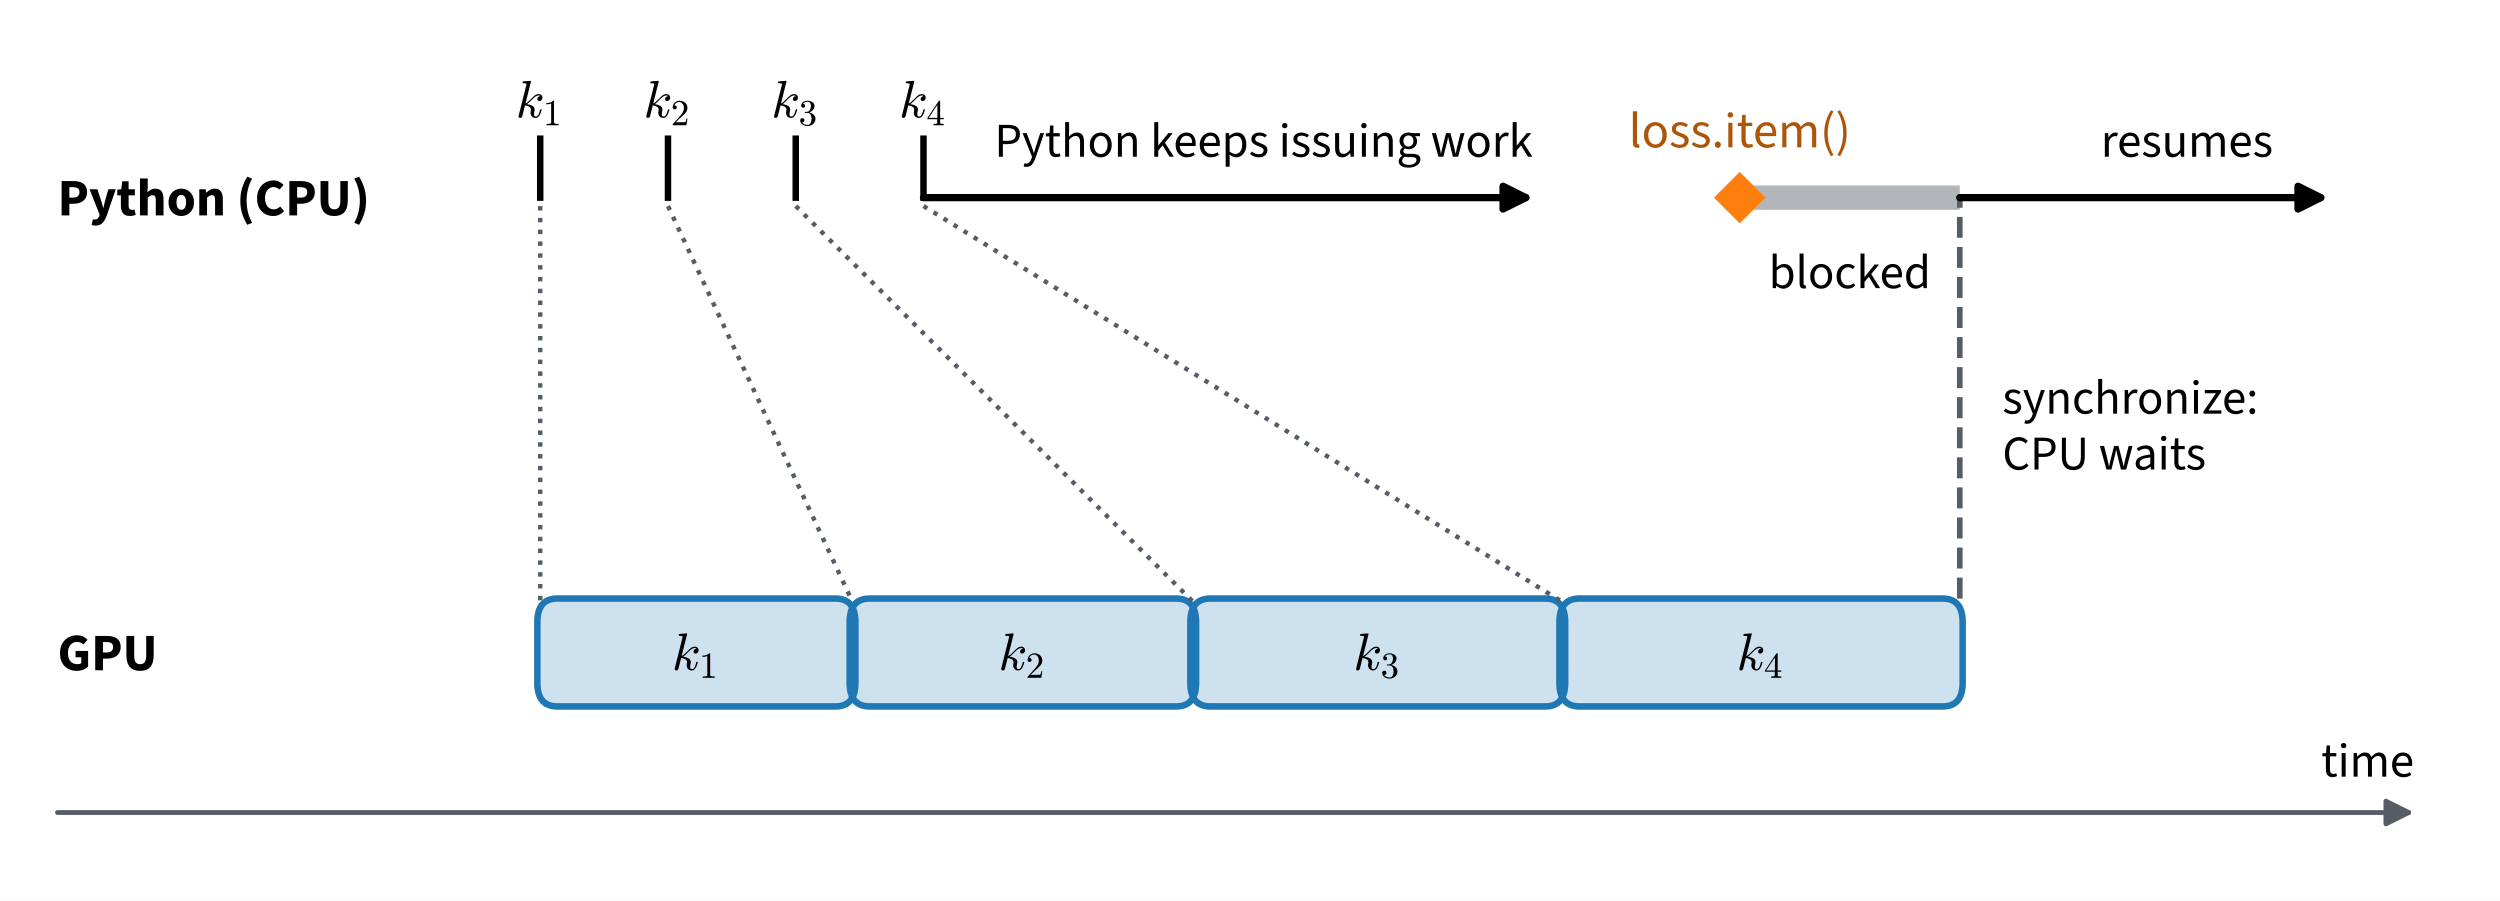
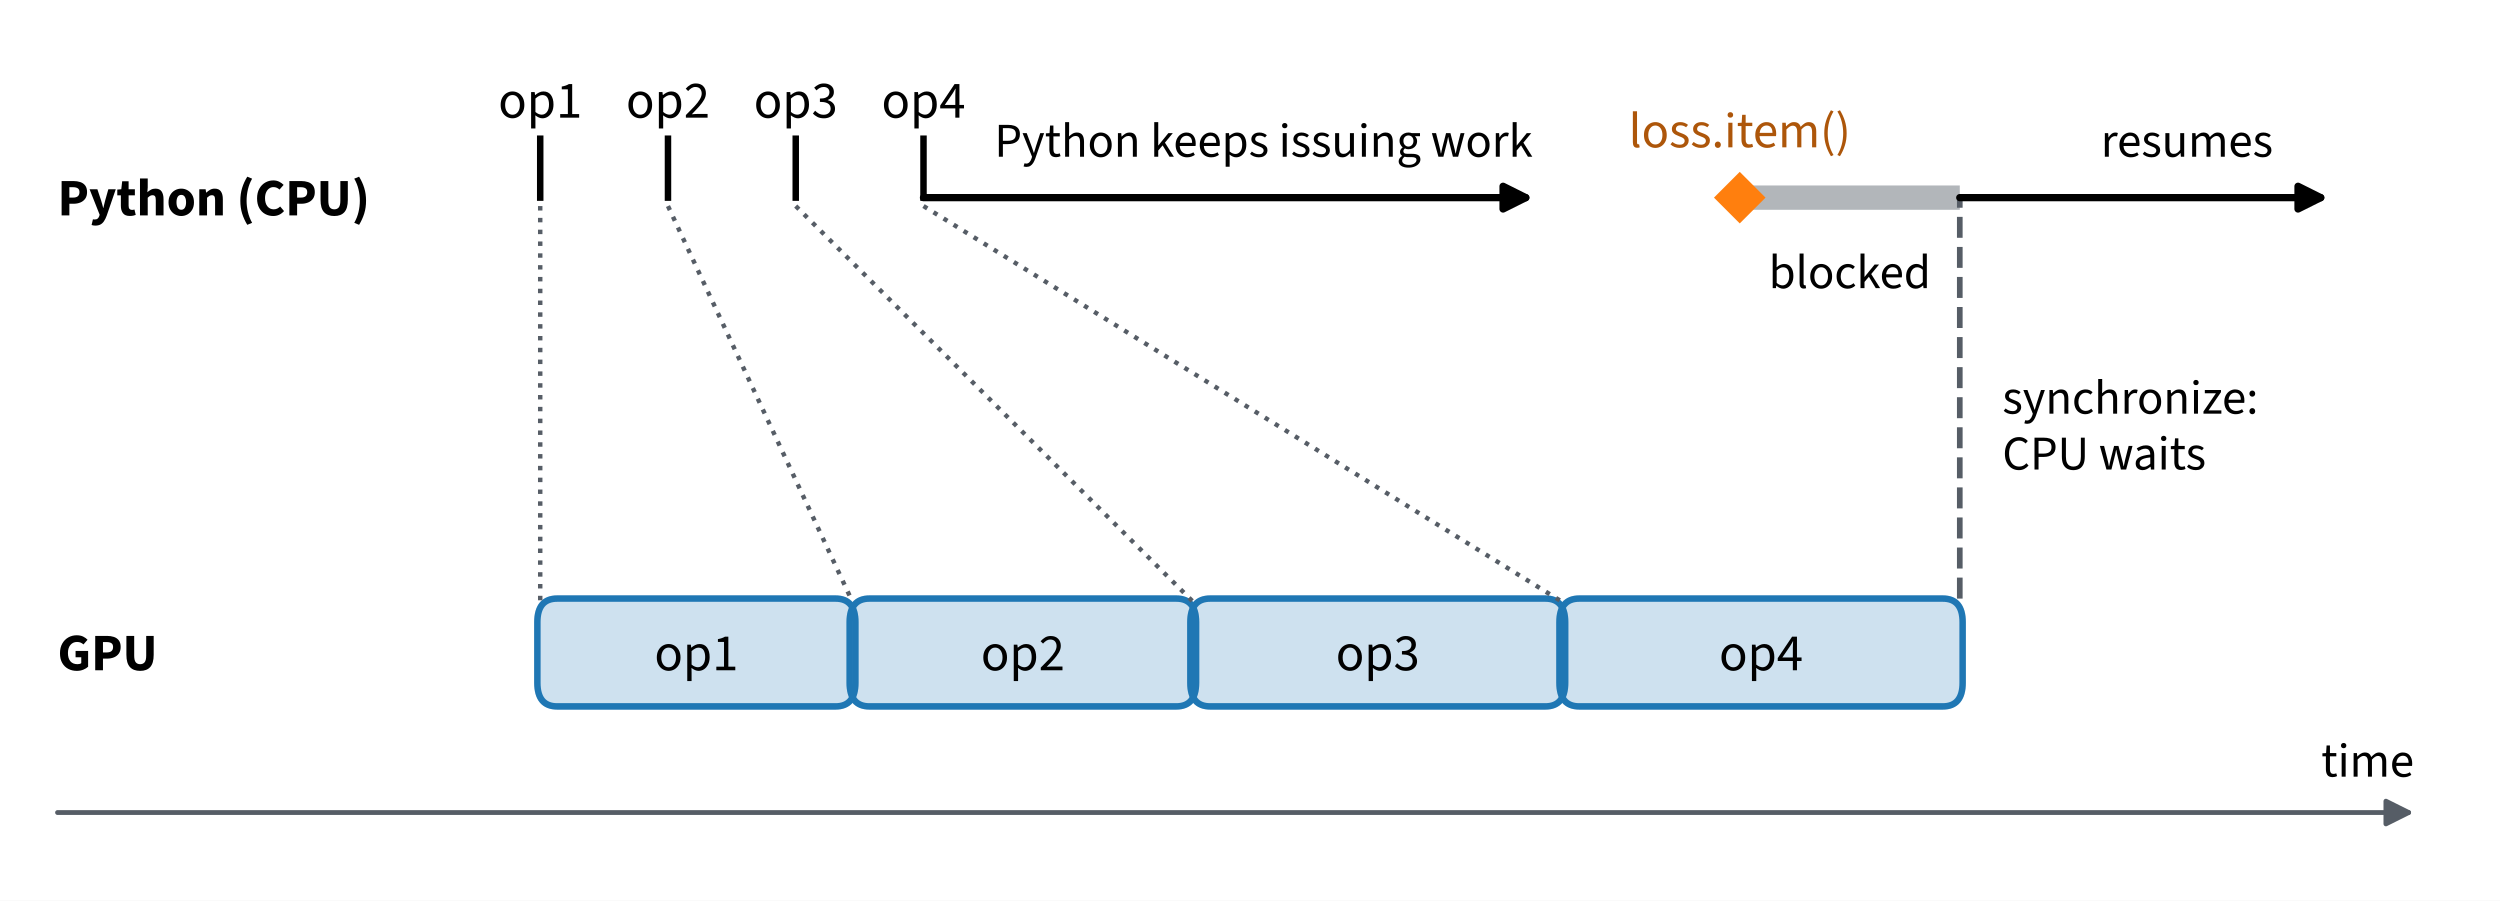
<svg xmlns="http://www.w3.org/2000/svg" xmlns:xlink="http://www.w3.org/1999/xlink" width="617.04pt" height="222.3pt" viewBox="0 0 617.04 222.3" version="1.1">
  <defs>
    <style type="text/css">*{stroke-linejoin: round; stroke-linecap: butt}</style>
  </defs>
  <g id="figure_1">
    <g id="patch_1">
      <path d="M 0 222.3  L 617.04 222.3  L 617.04 0  L 0 0  z " style="fill: #ffffff" />
    </g>
    <g id="axes_1">
      <g id="patch_2">
        <path d="M 137.538 174.352  L 206.211 174.352  Q 211.117 174.352 211.117 168.53  L 211.117 153.562  Q 211.117 147.74 206.211 147.74  L 137.538 147.74  Q 132.633 147.74 132.633 153.562  L 132.633 168.53  Q 132.633 174.352 137.538 174.352  z " clip-path="url(#p0730c79feb)" style="fill: #1f77b4; opacity: 0.22; stroke: #1f77b4; stroke-width: 1.6; stroke-linejoin: miter" />
      </g>
      <g id="patch_3">
        <path d="M 137.538 174.352  L 206.211 174.352  Q 211.117 174.352 211.117 168.53  L 211.117 153.562  Q 211.117 147.74 206.211 147.74  L 137.538 147.74  Q 132.633 147.74 132.633 153.562  L 132.633 168.53  Q 132.633 174.352 137.538 174.352  L 137.538 174.352  z " clip-path="url(#p0730c79feb)" style="fill: none; stroke: #1f77b4; stroke-width: 1.6; stroke-linejoin: miter" />
      </g>
      <g id="patch_4">
        <path d="M 214.62 174.352  L 290.301 174.352  Q 295.206 174.352 295.206 168.53  L 295.206 153.562  Q 295.206 147.74 290.301 147.74  L 214.62 147.74  Q 209.715 147.74 209.715 153.562  L 209.715 168.53  Q 209.715 174.352 214.62 174.352  z " clip-path="url(#p0730c79feb)" style="fill: #1f77b4; opacity: 0.22; stroke: #1f77b4; stroke-width: 1.6; stroke-linejoin: miter" />
      </g>
      <g id="patch_5">
        <path d="M 214.62 174.352  L 290.301 174.352  Q 295.206 174.352 295.206 168.53  L 295.206 153.562  Q 295.206 147.74 290.301 147.74  L 214.62 147.74  Q 209.715 147.74 209.715 153.562  L 209.715 168.53  Q 209.715 174.352 214.62 174.352  L 214.62 174.352  z " clip-path="url(#p0730c79feb)" style="fill: none; stroke: #1f77b4; stroke-width: 1.6; stroke-linejoin: miter" />
      </g>
      <g id="patch_6">
        <path d="M 298.71 174.352  L 381.397 174.352  Q 386.303 174.352 386.303 168.53  L 386.303 153.562  Q 386.303 147.74 381.397 147.74  L 298.71 147.74  Q 293.804 147.74 293.804 153.562  L 293.804 168.53  Q 293.804 174.352 298.71 174.352  z " clip-path="url(#p0730c79feb)" style="fill: #1f77b4; opacity: 0.22; stroke: #1f77b4; stroke-width: 1.6; stroke-linejoin: miter" />
      </g>
      <g id="patch_7">
        <path d="M 298.71 174.352  L 381.397 174.352  Q 386.303 174.352 386.303 168.53  L 386.303 153.562  Q 386.303 147.74 381.397 147.74  L 298.71 147.74  Q 293.804 147.74 293.804 153.562  L 293.804 168.53  Q 293.804 174.352 298.71 174.352  L 298.71 174.352  z " clip-path="url(#p0730c79feb)" style="fill: none; stroke: #1f77b4; stroke-width: 1.6; stroke-linejoin: miter" />
      </g>
      <g id="patch_8">
        <path d="M 389.806 174.352  L 479.502 174.352  Q 484.407 174.352 484.407 168.53  L 484.407 153.562  Q 484.407 147.74 479.502 147.74  L 389.806 147.74  Q 384.901 147.74 384.901 153.562  L 384.901 168.53  Q 384.901 174.352 389.806 174.352  z " clip-path="url(#p0730c79feb)" style="fill: #1f77b4; opacity: 0.22; stroke: #1f77b4; stroke-width: 1.6; stroke-linejoin: miter" />
      </g>
      <g id="patch_9">
        <path d="M 389.806 174.352  L 479.502 174.352  Q 484.407 174.352 484.407 168.53  L 484.407 153.562  Q 484.407 147.74 479.502 147.74  L 389.806 147.74  Q 384.901 147.74 384.901 153.562  L 384.901 168.53  Q 384.901 174.352 389.806 174.352  L 389.806 174.352  z " clip-path="url(#p0730c79feb)" style="fill: none; stroke: #1f77b4; stroke-width: 1.6; stroke-linejoin: miter" />
      </g>
      <g id="line2d_1">
        <path d="M 133.334 48.78  L 133.334 34.227  " clip-path="url(#p0730c79feb)" style="fill: none; stroke: #000000; stroke-width: 1.6; stroke-linecap: square" />
      </g>
      <g id="line2d_2">
        <path d="M 133.334 50.859  L 133.334 148.572  " clip-path="url(#p0730c79feb)" style="fill: none; stroke-dasharray: 1.1,1.815; stroke-dashoffset: 0; stroke: #565d66; stroke-width: 1.1" />
      </g>
      <g id="line2d_3">
        <path d="M 164.867 48.78  L 164.867 34.227  " clip-path="url(#p0730c79feb)" style="fill: none; stroke: #000000; stroke-width: 1.6; stroke-linecap: square" />
      </g>
      <g id="line2d_4">
        <path d="M 164.867 50.859  L 210.416 148.572  " clip-path="url(#p0730c79feb)" style="fill: none; stroke-dasharray: 1.1,1.815; stroke-dashoffset: 0; stroke: #565d66; stroke-width: 1.1" />
      </g>
      <g id="line2d_5">
        <path d="M 196.401 48.78  L 196.401 34.227  " clip-path="url(#p0730c79feb)" style="fill: none; stroke: #000000; stroke-width: 1.6; stroke-linecap: square" />
      </g>
      <g id="line2d_6">
        <path d="M 196.401 50.859  L 294.505 148.572  " clip-path="url(#p0730c79feb)" style="fill: none; stroke-dasharray: 1.1,1.815; stroke-dashoffset: 0; stroke: #565d66; stroke-width: 1.1" />
      </g>
      <g id="line2d_7">
        <path d="M 227.934 48.78  L 227.934 34.227  " clip-path="url(#p0730c79feb)" style="fill: none; stroke: #000000; stroke-width: 1.6; stroke-linecap: square" />
      </g>
      <g id="line2d_8">
        <path d="M 227.934 50.859  L 385.602 148.572  " clip-path="url(#p0730c79feb)" style="fill: none; stroke-dasharray: 1.1,1.815; stroke-dashoffset: 0; stroke: #565d66; stroke-width: 1.1" />
      </g>
      <g id="line2d_9">
        <path d="M 429.398 48.78  L 483.706 48.78  " clip-path="url(#p0730c79feb)" style="fill: none; stroke: #565d66; stroke-opacity: 0.45; stroke-width: 6" />
      </g>
      <g id="line2d_10">
        <path d="M 483.706 147.74  L 483.706 48.78  " clip-path="url(#p0730c79feb)" style="fill: none; stroke-dasharray: 5.18,2.24; stroke-dashoffset: 0; stroke: #565d66; stroke-width: 1.4" />
      </g>
      <g id="text_1">
        <g transform="translate(14.20744 53.161) scale(0.13 -0.13)">
          <defs>
            <path id="SourceSans3-Bold-11" d="M 493 0  L 493 4173  L 1926 4173  Q 2387 4173 2761 4048  Q 3136 3923 3360 3628  Q 3584 3334 3584 2829  Q 3584 2342 3360 2028  Q 3136 1715 2765 1564  Q 2394 1414 1952 1414  L 1434 1414  L 1434 0  L 493 0  z M 1434 2163  L 1894 2163  Q 2662 2163 2662 2829  Q 2662 3155 2457 3289  Q 2253 3424 1869 3424  L 1434 3424  L 1434 2163  z " transform="scale(0.015625)" />
            <path id="SourceSans3-Bold-34" d="M 768 -1242  Q 627 -1242 521 -1222  Q 416 -1203 320 -1165  L 486 -474  Q 557 -493 605 -496  Q 653 -499 698 -499  Q 934 -499 1062 -384  Q 1190 -269 1254 -83  L 1299 83  L 77 3174  L 1024 3174  L 1478 1811  Q 1549 1594 1606 1370  Q 1664 1146 1728 909  L 1754 909  Q 1805 1133 1859 1360  Q 1914 1587 1971 1811  L 2355 3174  L 3258 3174  L 2157 -32  Q 2010 -429 1830 -701  Q 1651 -973 1398 -1107  Q 1146 -1242 768 -1242  z " transform="scale(0.015625)" />
            <path id="SourceSans3-Bold-2f" d="M 1638 -70  Q 1050 -70 797 269  Q 544 608 544 1158  L 544 2438  L 109 2438  L 109 3136  L 595 3174  L 704 4147  L 1485 4147  L 1485 3174  L 2246 3174  L 2246 2438  L 1485 2438  L 1485 1171  Q 1485 902 1597 784  Q 1709 666 1894 666  Q 1971 666 2051 678  Q 2131 691 2195 717  L 2349 58  Q 2227 6 2044 -32  Q 1862 -70 1638 -70  z " transform="scale(0.015625)" />
            <path id="SourceSans3-Bold-23" d="M 416 0  L 416 4486  L 1357 4486  L 1357 3386  L 1312 2816  Q 1491 2976 1731 3113  Q 1971 3251 2291 3251  Q 2810 3251 3043 2908  Q 3277 2566 3277 1971  L 3277 0  L 2336 0  L 2336 1850  Q 2336 2195 2243 2323  Q 2150 2451 1946 2451  Q 1766 2451 1638 2371  Q 1510 2291 1357 2144  L 1357 0  L 416 0  z " transform="scale(0.015625)" />
            <path id="SourceSans3-Bold-2a" d="M 1779 -77  Q 1376 -77 1021 118  Q 666 314 448 688  Q 230 1062 230 1587  Q 230 2118 448 2489  Q 666 2861 1021 3056  Q 1376 3251 1779 3251  Q 2182 3251 2534 3056  Q 2886 2861 3104 2489  Q 3322 2118 3322 1587  Q 3322 1062 3104 688  Q 2886 314 2534 118  Q 2182 -77 1779 -77  z M 1779 685  Q 2067 685 2214 931  Q 2362 1178 2362 1587  Q 2362 2003 2214 2246  Q 2067 2490 1779 2490  Q 1485 2490 1341 2246  Q 1197 2003 1197 1587  Q 1197 1178 1341 931  Q 1485 685 1779 685  z " transform="scale(0.015625)" />
            <path id="SourceSans3-Bold-29" d="M 416 0  L 416 3174  L 1184 3174  L 1248 2771  L 1274 2771  Q 1478 2963 1724 3107  Q 1971 3251 2291 3251  Q 2810 3251 3043 2908  Q 3277 2566 3277 1971  L 3277 0  L 2336 0  L 2336 1850  Q 2336 2195 2243 2323  Q 2150 2451 1946 2451  Q 1766 2451 1638 2371  Q 1510 2291 1357 2144  L 1357 0  L 416 0  z " transform="scale(0.015625)" />
            <path id="SourceSans3-Bold-1" transform="scale(0.015625)" />
            <path id="SourceSans3-Bold-5a2" d="M 1306 -1146  Q 902 -486 681 224  Q 461 934 461 1779  Q 461 2624 681 3334  Q 902 4045 1306 4704  L 1894 4461  Q 1542 3840 1382 3152  Q 1222 2464 1222 1779  Q 1222 1101 1382 413  Q 1542 -275 1894 -902  L 1306 -1146  z " transform="scale(0.015625)" />
            <path id="SourceSans3-Bold-4" d="M 2259 -77  Q 1728 -77 1280 166  Q 832 410 563 886  Q 294 1363 294 2061  Q 294 2752 566 3241  Q 838 3731 1289 3990  Q 1741 4250 2266 4250  Q 2669 4250 2989 4090  Q 3309 3930 3520 3706  L 3021 3136  Q 2861 3283 2685 3360  Q 2509 3437 2285 3437  Q 2003 3437 1769 3273  Q 1536 3110 1398 2809  Q 1261 2509 1261 2093  Q 1261 1453 1555 1094  Q 1850 736 2323 736  Q 2566 736 2761 835  Q 2957 934 3098 1082  L 3571 525  Q 3034 -77 2259 -77  z " transform="scale(0.015625)" />
            <path id="SourceSans3-Bold-16" d="M 2138 -77  Q 1325 -77 896 390  Q 467 858 467 1882  L 467 4173  L 1414 4173  L 1414 1786  Q 1414 1203 1600 969  Q 1786 736 2138 736  Q 2490 736 2682 969  Q 2874 1203 2874 1786  L 2874 4173  L 3782 4173  L 3782 1882  Q 3782 858 3363 390  Q 2944 -77 2138 -77  z " transform="scale(0.015625)" />
            <path id="SourceSans3-Bold-5a3" d="M 896 -1146  L 307 -902  Q 666 -275 826 413  Q 986 1101 986 1779  Q 986 2464 826 3152  Q 666 3840 307 4461  L 896 4704  Q 1299 4045 1520 3334  Q 1741 2624 1741 1779  Q 1741 934 1520 224  Q 1299 -486 896 -1146  z " transform="scale(0.015625)" />
          </defs>
          <use xlink:href="#SourceSans3-Bold-11" />
          <use xlink:href="#SourceSans3-Bold-34" transform="translate(59.59375 0)" />
          <use xlink:href="#SourceSans3-Bold-2f" transform="translate(111.6875 0)" />
          <use xlink:href="#SourceSans3-Bold-23" transform="translate(149.9844 0)" />
          <use xlink:href="#SourceSans3-Bold-2a" transform="translate(207.0781 0)" />
          <use xlink:href="#SourceSans3-Bold-29" transform="translate(262.5781 0)" />
          <use xlink:href="#SourceSans3-Bold-1" transform="translate(319.7812 0)" />
          <use xlink:href="#SourceSans3-Bold-5a2" transform="translate(339.7812 0)" />
          <use xlink:href="#SourceSans3-Bold-4" transform="translate(374.1875 0)" />
          <use xlink:href="#SourceSans3-Bold-11" transform="translate(432.3906 0)" />
          <use xlink:href="#SourceSans3-Bold-16" transform="translate(491.9844 0)" />
          <use xlink:href="#SourceSans3-Bold-5a3" transform="translate(558.4844 0)" />
        </g>
      </g>
      <g id="text_2">
        <g transform="translate(14.20744 165.427) scale(0.13 -0.13)">
          <defs>
            <path id="SourceSans3-Bold-8" d="M 2336 -77  Q 1766 -77 1302 166  Q 838 410 566 886  Q 294 1363 294 2061  Q 294 2752 572 3241  Q 851 3731 1312 3990  Q 1773 4250 2330 4250  Q 2784 4250 3110 4090  Q 3437 3930 3642 3706  L 3149 3136  Q 2989 3277 2809 3357  Q 2630 3437 2362 3437  Q 1875 3437 1568 3078  Q 1261 2720 1261 2093  Q 1261 1453 1555 1094  Q 1850 736 2432 736  Q 2560 736 2681 768  Q 2803 800 2880 864  L 2880 1581  L 2189 1581  L 2189 2349  L 3712 2349  L 3712 429  Q 3494 218 3132 70  Q 2771 -77 2336 -77  z " transform="scale(0.015625)" />
          </defs>
          <use xlink:href="#SourceSans3-Bold-8" />
          <use xlink:href="#SourceSans3-Bold-11" transform="translate(63.79688 0)" />
          <use xlink:href="#SourceSans3-Bold-16" transform="translate(123.3906 0)" />
        </g>
      </g>
      <g id="text_3">
-         <g transform="translate(127.289 29.0446) scale(0.13 -0.13)">
-           <defs>
-             <path id="Cmmi10-3e" d="M 341 116  Q 341 153 347 172  L 1275 3872  Q 1300 3981 1306 4044  Q 1306 4147 891 4147  Q 825 4147 825 4231  Q 828 4247 839 4287  Q 850 4328 867 4350  Q 884 4372 916 4372  L 1778 4441  L 1797 4441  Q 1797 4434 1819 4423  Q 1841 4413 1844 4409  Q 1856 4378 1856 4359  L 1184 1684  Q 1416 1781 1767 2145  Q 2119 2509 2317 2668  Q 2516 2828 2816 2828  Q 2994 2828 3119 2706  Q 3244 2584 3244 2406  Q 3244 2294 3197 2198  Q 3150 2103 3065 2043  Q 2981 1984 2869 1984  Q 2766 1984 2695 2048  Q 2625 2113 2625 2216  Q 2625 2369 2733 2473  Q 2841 2578 2994 2578  Q 2931 2663 2803 2663  Q 2613 2663 2436 2553  Q 2259 2444 2054 2239  Q 1850 2034 1681 1864  Q 1513 1694 1369 1606  Q 1747 1563 2025 1408  Q 2303 1253 2303 934  Q 2303 869 2278 769  Q 2222 528 2222 384  Q 2222 97 2419 97  Q 2650 97 2770 350  Q 2891 603 2969 941  Q 2981 978 3022 978  L 3097 978  Q 3122 978 3139 962  Q 3156 947 3156 922  Q 3156 916 3150 903  Q 2909 -72 2406 -72  Q 2225 -72 2086 12  Q 1947 97 1872 242  Q 1797 388 1797 569  Q 1797 672 1825 781  Q 1844 856 1844 922  Q 1844 1169 1625 1297  Q 1406 1425 1125 1453  L 800 147  Q 775 50 703 -11  Q 631 -72 538 -72  Q 456 -72 398 -17  Q 341 38 341 116  z " transform="scale(0.015625)" />
-             <path id="Cmr10-64" d="M 594 0  L 594 225  Q 1394 225 1394 428  L 1394 3788  Q 1063 3628 556 3628  L 556 3853  Q 1341 3853 1741 4263  L 1831 4263  Q 1853 4263 1873 4245  Q 1894 4228 1894 4206  L 1894 428  Q 1894 225 2694 225  L 2694 0  L 594 0  z " transform="scale(0.015625)" />
-           </defs>
-           <use xlink:href="#Cmmi10-3e" transform="translate(0 0.609375)" />
-           <use xlink:href="#Cmr10-64" transform="translate(52.00195 -14.39059) scale(0.7)" />
+         <g transform="translate(122.9725 29.0446) scale(0.13 -0.13)">
+           <defs>
+             <path id="SourceSans3-Regular-2a" d="M 1734 -77  Q 1357 -77 1027 115  Q 698 307 496 672  Q 294 1037 294 1549  Q 294 2074 496 2438  Q 698 2803 1027 2995  Q 1357 3187 1734 3187  Q 2118 3187 2444 2995  Q 2771 2803 2972 2438  Q 3174 2074 3174 1549  Q 3174 1037 2972 672  Q 2771 307 2444 115  Q 2118 -77 1734 -77  z M 1734 358  Q 2138 358 2384 688  Q 2630 1018 2630 1549  Q 2630 2086 2384 2419  Q 2138 2752 1734 2752  Q 1338 2752 1088 2419  Q 838 2086 838 1549  Q 838 1018 1088 688  Q 1338 358 1734 358  z " transform="scale(0.015625)" />
+             <path id="SourceSans3-Regular-2b" d="M 525 -1312  L 525 3110  L 960 3110  L 1005 2752  L 1024 2752  Q 1235 2931 1488 3059  Q 1741 3187 2016 3187  Q 2618 3187 2931 2755  Q 3245 2323 3245 1600  Q 3245 1075 3056 697  Q 2867 320 2563 121  Q 2259 -77 1901 -77  Q 1683 -77 1468 19  Q 1254 115 1037 282  L 1050 -262  L 1050 -1312  L 525 -1312  z M 1811 365  Q 2195 365 2448 694  Q 2701 1024 2701 1600  Q 2701 2112 2512 2429  Q 2323 2746 1882 2746  Q 1683 2746 1481 2637  Q 1280 2528 1050 2323  L 1050 691  Q 1261 512 1459 438  Q 1658 365 1811 365  z " transform="scale(0.015625)" />
+             <path id="SourceSans3-Regular-536" d="M 506 0  L 506 435  L 1440 435  L 1440 3443  L 698 3443  L 698 3782  Q 979 3834 1187 3907  Q 1395 3981 1562 4083  L 1965 4083  L 1965 435  L 2810 435  L 2810 0  L 506 0  z " transform="scale(0.015625)" />
+           </defs>
+           <use xlink:href="#SourceSans3-Regular-2a" />
+           <use xlink:href="#SourceSans3-Regular-2b" transform="translate(54.20312 0)" />
+           <use xlink:href="#SourceSans3-Regular-536" transform="translate(109.7031 0)" />
        </g>
      </g>
      <g id="text_4">
-         <g transform="translate(165.8299 165.427) scale(0.13 -0.13)">
-           <use xlink:href="#Cmmi10-3e" transform="translate(0 0.609375)" />
-           <use xlink:href="#Cmr10-64" transform="translate(52.00195 -14.39059) scale(0.7)" />
+         <g transform="translate(161.5135 165.427) scale(0.13 -0.13)">
+           <use xlink:href="#SourceSans3-Regular-2a" />
+           <use xlink:href="#SourceSans3-Regular-2b" transform="translate(54.20312 0)" />
+           <use xlink:href="#SourceSans3-Regular-536" transform="translate(109.7031 0)" />
        </g>
      </g>
      <g id="text_5">
-         <g transform="translate(158.8224 29.0446) scale(0.13 -0.13)">
-           <defs>
-             <path id="Cmr10-31" d="M 319 0  L 319 172  Q 319 188 331 206  L 1325 1306  Q 1550 1550 1690 1715  Q 1831 1881 1968 2097  Q 2106 2313 2186 2536  Q 2266 2759 2266 3009  Q 2266 3272 2169 3511  Q 2072 3750 1880 3894  Q 1688 4038 1416 4038  Q 1138 4038 916 3870  Q 694 3703 603 3438  Q 628 3444 672 3444  Q 816 3444 917 3347  Q 1019 3250 1019 3097  Q 1019 2950 917 2848  Q 816 2747 672 2747  Q 522 2747 420 2851  Q 319 2956 319 3097  Q 319 3338 409 3548  Q 500 3759 670 3923  Q 841 4088 1055 4175  Q 1269 4263 1509 4263  Q 1875 4263 2190 4108  Q 2506 3953 2690 3670  Q 2875 3388 2875 3009  Q 2875 2731 2753 2481  Q 2631 2231 2440 2026  Q 2250 1822 1953 1562  Q 1656 1303 1563 1216  L 838 519  L 1453 519  Q 1906 519 2211 526  Q 2516 534 2534 550  Q 2609 631 2688 1141  L 2875 1141  L 2694 0  L 319 0  z " transform="scale(0.015625)" />
-           </defs>
-           <use xlink:href="#Cmmi10-3e" transform="translate(0 0.609375)" />
-           <use xlink:href="#Cmr10-31" transform="translate(52.00195 -14.39059) scale(0.7)" />
+         <g transform="translate(154.506 29.0446) scale(0.13 -0.13)">
+           <defs>
+             <path id="SourceSans3-Regular-537" d="M 256 0  L 256 320  Q 870 922 1299 1386  Q 1728 1850 1952 2227  Q 2176 2605 2176 2931  Q 2176 3283 1984 3507  Q 1792 3731 1402 3731  Q 1146 3731 928 3587  Q 710 3443 531 3238  L 237 3526  Q 493 3814 784 3987  Q 1075 4160 1466 4160  Q 2035 4160 2361 3830  Q 2688 3501 2688 2963  Q 2688 2566 2467 2176  Q 2246 1786 1862 1357  Q 1478 928 979 416  Q 1146 429 1325 441  Q 1504 454 1664 454  L 2893 454  L 2893 0  L 256 0  z " transform="scale(0.015625)" />
+           </defs>
+           <use xlink:href="#SourceSans3-Regular-2a" />
+           <use xlink:href="#SourceSans3-Regular-2b" transform="translate(54.20312 0)" />
+           <use xlink:href="#SourceSans3-Regular-537" transform="translate(109.7031 0)" />
        </g>
      </g>
      <g id="text_6">
-         <g transform="translate(246.4155 165.427) scale(0.13 -0.13)">
-           <use xlink:href="#Cmmi10-3e" transform="translate(0 0.609375)" />
-           <use xlink:href="#Cmr10-31" transform="translate(52.00195 -14.39059) scale(0.7)" />
+         <g transform="translate(242.0991 165.427) scale(0.13 -0.13)">
+           <use xlink:href="#SourceSans3-Regular-2a" />
+           <use xlink:href="#SourceSans3-Regular-2b" transform="translate(54.20312 0)" />
+           <use xlink:href="#SourceSans3-Regular-537" transform="translate(109.7031 0)" />
        </g>
      </g>
      <g id="text_7">
-         <g transform="translate(190.3559 29.0446) scale(0.13 -0.13)">
-           <defs>
-             <path id="Cmr10-6e" d="M 609 494  Q 759 275 1012 169  Q 1266 63 1556 63  Q 1928 63 2084 380  Q 2241 697 2241 1100  Q 2241 1281 2208 1462  Q 2175 1644 2097 1800  Q 2019 1956 1883 2050  Q 1747 2144 1550 2144  L 1125 2144  Q 1069 2144 1069 2203  L 1069 2259  Q 1069 2309 1125 2309  L 1478 2338  Q 1703 2338 1851 2506  Q 2000 2675 2069 2917  Q 2138 3159 2138 3378  Q 2138 3684 1994 3881  Q 1850 4078 1556 4078  Q 1313 4078 1091 3986  Q 869 3894 738 3706  Q 750 3709 759 3711  Q 769 3713 781 3713  Q 925 3713 1022 3613  Q 1119 3513 1119 3372  Q 1119 3234 1022 3134  Q 925 3034 781 3034  Q 641 3034 541 3134  Q 441 3234 441 3372  Q 441 3647 606 3850  Q 772 4053 1033 4158  Q 1294 4263 1556 4263  Q 1750 4263 1965 4205  Q 2181 4147 2356 4039  Q 2531 3931 2642 3762  Q 2753 3594 2753 3378  Q 2753 3109 2633 2881  Q 2513 2653 2303 2487  Q 2094 2322 1844 2241  Q 2122 2188 2372 2031  Q 2622 1875 2773 1631  Q 2925 1388 2925 1106  Q 2925 753 2731 467  Q 2538 181 2222 20  Q 1906 -141 1556 -141  Q 1256 -141 954 -26  Q 653 88 461 316  Q 269 544 269 863  Q 269 1022 375 1128  Q 481 1234 641 1234  Q 744 1234 830 1186  Q 916 1138 964 1050  Q 1013 963 1013 863  Q 1013 706 903 600  Q 794 494 641 494  L 609 494  z " transform="scale(0.015625)" />
-           </defs>
-           <use xlink:href="#Cmmi10-3e" transform="translate(0 0.609375)" />
-           <use xlink:href="#Cmr10-6e" transform="translate(52.00195 -14.39059) scale(0.7)" />
+         <g transform="translate(186.0395 29.0446) scale(0.13 -0.13)">
+           <defs>
+             <path id="SourceSans3-Regular-538" d="M 1510 -77  Q 1024 -77 697 99  Q 371 275 166 499  L 435 845  Q 621 653 870 505  Q 1120 358 1478 358  Q 1850 358 2086 563  Q 2323 768 2323 1107  Q 2323 1350 2198 1532  Q 2074 1715 1789 1817  Q 1504 1920 1018 1920  L 1018 2323  Q 1453 2323 1705 2425  Q 1958 2528 2067 2701  Q 2176 2874 2176 3085  Q 2176 3386 1987 3558  Q 1798 3731 1472 3731  Q 1216 3731 1001 3616  Q 787 3501 602 3315  L 320 3648  Q 557 3872 845 4016  Q 1133 4160 1491 4160  Q 2022 4160 2368 3888  Q 2714 3616 2714 3123  Q 2714 2752 2509 2515  Q 2304 2278 1971 2150  L 1971 2125  Q 2342 2042 2598 1776  Q 2854 1510 2854 1088  Q 2854 730 2675 467  Q 2496 205 2192 64  Q 1888 -77 1510 -77  z " transform="scale(0.015625)" />
+           </defs>
+           <use xlink:href="#SourceSans3-Regular-2a" />
+           <use xlink:href="#SourceSans3-Regular-2b" transform="translate(54.20312 0)" />
+           <use xlink:href="#SourceSans3-Regular-538" transform="translate(109.7031 0)" />
        </g>
      </g>
      <g id="text_8">
-         <g transform="translate(334.0085 165.427) scale(0.13 -0.13)">
-           <use xlink:href="#Cmmi10-3e" transform="translate(0 0.609375)" />
-           <use xlink:href="#Cmr10-6e" transform="translate(52.00195 -14.39059) scale(0.7)" />
+         <g transform="translate(329.6921 165.427) scale(0.13 -0.13)">
+           <use xlink:href="#SourceSans3-Regular-2a" />
+           <use xlink:href="#SourceSans3-Regular-2b" transform="translate(54.20312 0)" />
+           <use xlink:href="#SourceSans3-Regular-538" transform="translate(109.7031 0)" />
        </g>
      </g>
      <g id="text_9">
-         <g transform="translate(221.8894 29.0446) scale(0.13 -0.13)">
-           <defs>
-             <path id="Cmr10-3b" d="M 178 1056  L 178 1281  L 2156 4231  Q 2178 4263 2222 4263  L 2316 4263  Q 2388 4263 2388 4191  L 2388 1281  L 3016 1281  L 3016 1056  L 2388 1056  L 2388 428  Q 2388 297 2575 261  Q 2763 225 3009 225  L 3009 0  L 1247 0  L 1247 225  Q 1494 225 1681 261  Q 1869 297 1869 428  L 1869 1056  L 178 1056  z M 391 1281  L 1906 1281  L 1906 3547  L 391 1281  z " transform="scale(0.015625)" />
-           </defs>
-           <use xlink:href="#Cmmi10-3e" transform="translate(0 0.609375)" />
-           <use xlink:href="#Cmr10-3b" transform="translate(52.00195 -14.39059) scale(0.7)" />
+         <g transform="translate(217.573 29.0446) scale(0.13 -0.13)">
+           <defs>
+             <path id="SourceSans3-Regular-539" d="M 666 1549  L 1946 1549  L 1946 2733  Q 1946 2899 1958 3129  Q 1971 3360 1978 3520  L 1952 3520  Q 1875 3373 1792 3232  Q 1709 3091 1619 2944  L 666 1549  z M 1946 0  L 1946 1126  L 109 1126  L 109 1472  L 1856 4083  L 2445 4083  L 2445 1549  L 3002 1549  L 3002 1126  L 2445 1126  L 2445 0  L 1946 0  z " transform="scale(0.015625)" />
+           </defs>
+           <use xlink:href="#SourceSans3-Regular-2a" />
+           <use xlink:href="#SourceSans3-Regular-2b" transform="translate(54.20312 0)" />
+           <use xlink:href="#SourceSans3-Regular-539" transform="translate(109.7031 0)" />
        </g>
      </g>
      <g id="text_10">
-         <g transform="translate(428.609 165.427) scale(0.13 -0.13)">
-           <use xlink:href="#Cmmi10-3e" transform="translate(0 0.609375)" />
-           <use xlink:href="#Cmr10-3b" transform="translate(52.00195 -14.39059) scale(0.7)" />
+         <g transform="translate(424.2925 165.427) scale(0.13 -0.13)">
+           <use xlink:href="#SourceSans3-Regular-2a" />
+           <use xlink:href="#SourceSans3-Regular-2b" transform="translate(54.20312 0)" />
+           <use xlink:href="#SourceSans3-Regular-539" transform="translate(109.7031 0)" />
        </g>
      </g>
      <g id="patch_10">
        <path d="M 227.934 48.78  Q 303.264 48.78 376.582 48.78  " style="fill: none; stroke: #000000; stroke-width: 1.8; stroke-linecap: round" />
        <path d="M 370.982 45.98  L 376.582 48.78  L 370.982 51.58  z " style="stroke: #000000; stroke-width: 1.8; stroke-linecap: round" />
      </g>
      <g id="text_11">
        <g transform="translate(245.453 38.6868) scale(0.12 -0.12)">
          <defs>
            <path id="SourceSans3-Regular-11" d="M 576 0  L 576 4198  L 1773 4198  Q 2246 4198 2598 4083  Q 2950 3968 3148 3696  Q 3347 3424 3347 2963  Q 3347 2304 2918 1984  Q 2490 1664 1798 1664  L 1107 1664  L 1107 0  L 576 0  z M 1107 2099  L 1734 2099  Q 2285 2099 2550 2307  Q 2816 2515 2816 2963  Q 2816 3418 2537 3594  Q 2259 3770 1709 3770  L 1107 3770  L 1107 2099  z " transform="scale(0.015625)" />
            <path id="SourceSans3-Regular-34" d="M 576 -1338  Q 474 -1338 381 -1318  Q 288 -1299 211 -1274  L 326 -864  Q 442 -902 550 -902  Q 813 -902 985 -713  Q 1158 -525 1254 -237  L 1325 -6  L 77 3110  L 621 3110  L 1254 1389  Q 1325 1190 1405 960  Q 1485 730 1555 512  L 1581 512  Q 1651 723 1715 953  Q 1779 1184 1843 1389  L 2400 3110  L 2912 3110  L 1741 -256  Q 1632 -563 1481 -806  Q 1331 -1050 1110 -1194  Q 890 -1338 576 -1338  z " transform="scale(0.015625)" />
            <path id="SourceSans3-Regular-2f" d="M 1504 -58  Q 1005 -58 809 227  Q 614 512 614 979  L 614 2682  L 154 2682  L 154 3078  L 640 3110  L 704 4109  L 1146 4109  L 1146 3110  L 1984 3110  L 1984 2682  L 1146 2682  L 1146 966  Q 1146 685 1251 528  Q 1357 371 1626 371  Q 1709 371 1798 387  Q 1888 403 1978 448  L 2086 77  Q 1965 13 1814 -22  Q 1664 -58 1504 -58  z " transform="scale(0.015625)" />
            <path id="SourceSans3-Regular-23" d="M 525 0  L 525 4557  L 1050 4557  L 1050 3315  L 1030 2675  Q 1254 2886 1500 3036  Q 1747 3187 2067 3187  Q 2560 3187 2787 2876  Q 3014 2566 3014 1971  L 3014 0  L 2490 0  L 2490 1901  Q 2490 2336 2349 2534  Q 2208 2733 1901 2733  Q 1664 2733 1475 2611  Q 1286 2490 1050 2253  L 1050 0  L 525 0  z " transform="scale(0.015625)" />
-             <path id="SourceSans3-Regular-2a" d="M 1734 -77  Q 1357 -77 1027 115  Q 698 307 496 672  Q 294 1037 294 1549  Q 294 2074 496 2438  Q 698 2803 1027 2995  Q 1357 3187 1734 3187  Q 2118 3187 2444 2995  Q 2771 2803 2972 2438  Q 3174 2074 3174 1549  Q 3174 1037 2972 672  Q 2771 307 2444 115  Q 2118 -77 1734 -77  z M 1734 358  Q 2138 358 2384 688  Q 2630 1018 2630 1549  Q 2630 2086 2384 2419  Q 2138 2752 1734 2752  Q 1338 2752 1088 2419  Q 838 2086 838 1549  Q 838 1018 1088 688  Q 1338 358 1734 358  z " transform="scale(0.015625)" />
            <path id="SourceSans3-Regular-29" d="M 525 0  L 525 3110  L 960 3110  L 1005 2662  L 1024 2662  Q 1248 2886 1497 3036  Q 1747 3187 2067 3187  Q 2560 3187 2787 2876  Q 3014 2566 3014 1971  L 3014 0  L 2490 0  L 2490 1901  Q 2490 2336 2349 2534  Q 2208 2733 1901 2733  Q 1664 2733 1475 2611  Q 1286 2490 1050 2253  L 1050 0  L 525 0  z " transform="scale(0.015625)" />
            <path id="SourceSans3-Regular-1" transform="scale(0.015625)" />
            <path id="SourceSans3-Regular-26" d="M 525 0  L 525 4557  L 1050 4557  L 1050 1478  L 1062 1478  L 2381 3110  L 2970 3110  L 1933 1856  L 3110 0  L 2534 0  L 1626 1498  L 1050 819  L 1050 0  L 525 0  z " transform="scale(0.015625)" />
            <path id="SourceSans3-Regular-20" d="M 1702 2758  Q 1510 2758 1328 2665  Q 1146 2573 1014 2368  Q 883 2163 838 1830  L 2458 1830  Q 2458 2285 2259 2521  Q 2061 2758 1702 2758  z M 1786 -77  Q 1370 -77 1027 115  Q 685 307 486 675  Q 288 1043 288 1555  Q 288 2061 489 2425  Q 691 2790 1014 2988  Q 1338 3187 1696 3187  Q 2298 3187 2614 2790  Q 2931 2394 2931 1728  Q 2931 1645 2924 1568  Q 2918 1491 2906 1414  L 826 1414  Q 864 890 1161 621  Q 1459 352 1850 352  Q 2074 352 2269 416  Q 2464 480 2624 589  L 2816 243  Q 2611 102 2358 12  Q 2106 -77 1786 -77  z " transform="scale(0.015625)" />
-             <path id="SourceSans3-Regular-2b" d="M 525 -1312  L 525 3110  L 960 3110  L 1005 2752  L 1024 2752  Q 1235 2931 1488 3059  Q 1741 3187 2016 3187  Q 2618 3187 2931 2755  Q 3245 2323 3245 1600  Q 3245 1075 3056 697  Q 2867 320 2563 121  Q 2259 -77 1901 -77  Q 1683 -77 1468 19  Q 1254 115 1037 282  L 1050 -262  L 1050 -1312  L 525 -1312  z M 1811 365  Q 2195 365 2448 694  Q 2701 1024 2701 1600  Q 2701 2112 2512 2429  Q 2323 2746 1882 2746  Q 1683 2746 1481 2637  Q 1280 2528 1050 2323  L 1050 691  Q 1261 512 1459 438  Q 1658 365 1811 365  z " transform="scale(0.015625)" />
            <path id="SourceSans3-Regular-2e" d="M 1338 -77  Q 998 -77 697 41  Q 397 160 179 371  L 422 678  Q 627 512 848 422  Q 1069 333 1357 333  Q 1664 333 1817 477  Q 1971 621 1971 819  Q 1971 979 1868 1084  Q 1766 1190 1606 1264  Q 1446 1338 1267 1402  Q 1037 1485 825 1597  Q 614 1709 483 1878  Q 352 2048 352 2304  Q 352 2682 637 2934  Q 922 3187 1427 3187  Q 1715 3187 1964 3088  Q 2214 2989 2394 2835  L 2150 2534  Q 1990 2650 1814 2714  Q 1638 2778 1427 2778  Q 1133 2778 995 2643  Q 858 2509 858 2330  Q 858 2118 1043 2009  Q 1229 1901 1517 1798  Q 1760 1715 1981 1600  Q 2202 1485 2339 1309  Q 2477 1133 2477 851  Q 2477 602 2345 390  Q 2214 179 1961 51  Q 1709 -77 1338 -77  z " transform="scale(0.015625)" />
            <path id="SourceSans3-Regular-24" d="M 525 0  L 525 3110  L 1050 3110  L 1050 0  L 525 0  z M 787 3750  Q 633 3750 534 3843  Q 435 3936 435 4096  Q 435 4250 534 4346  Q 633 4442 787 4442  Q 941 4442 1040 4346  Q 1139 4250 1139 4096  Q 1139 3936 1040 3843  Q 941 3750 787 3750  z " transform="scale(0.015625)" />
            <path id="SourceSans3-Regular-30" d="M 1434 -77  Q 941 -77 710 233  Q 480 544 480 1139  L 480 3110  L 1011 3110  L 1011 1210  Q 1011 774 1148 576  Q 1286 378 1594 378  Q 1837 378 2025 502  Q 2214 627 2432 902  L 2432 3110  L 2957 3110  L 2957 0  L 2522 0  L 2477 486  L 2458 486  Q 2240 230 1997 76  Q 1754 -77 1434 -77  z " transform="scale(0.015625)" />
            <path id="SourceSans3-Regular-22" d="M 1574 -1434  Q 1005 -1434 646 -1216  Q 288 -998 288 -595  Q 288 -397 409 -214  Q 531 -32 742 109  L 742 134  Q 627 205 547 333  Q 467 461 467 640  Q 467 838 576 985  Q 685 1133 806 1216  L 806 1242  Q 653 1370 528 1587  Q 403 1805 403 2080  Q 403 2419 563 2668  Q 723 2918 992 3052  Q 1261 3187 1574 3187  Q 1702 3187 1817 3164  Q 1933 3142 2016 3110  L 3098 3110  L 3098 2707  L 2451 2707  L 2451 2682  Q 2560 2579 2637 2425  Q 2714 2272 2714 2061  Q 2714 1734 2560 1491  Q 2406 1248 2150 1117  Q 1894 986 1574 986  Q 1325 986 1107 1094  Q 1024 1024 966 937  Q 909 851 909 723  Q 909 576 1027 480  Q 1146 384 1459 384  L 2061 384  Q 2605 384 2877 208  Q 3149 32 3149 -358  Q 3149 -646 2957 -889  Q 2765 -1133 2413 -1283  Q 2061 -1434 1574 -1434  z M 1574 1338  Q 1843 1338 2038 1539  Q 2234 1741 2234 2080  Q 2234 2419 2042 2611  Q 1850 2803 1574 2803  Q 1299 2803 1107 2611  Q 915 2419 915 2080  Q 915 1741 1110 1539  Q 1306 1338 1574 1338  z M 1651 -1069  Q 2099 -1069 2368 -873  Q 2637 -678 2637 -435  Q 2637 -218 2473 -134  Q 2310 -51 2010 -51  L 1472 -51  Q 1382 -51 1276 -38  Q 1171 -26 1069 0  Q 902 -122 825 -256  Q 749 -390 749 -525  Q 749 -774 989 -921  Q 1229 -1069 1651 -1069  z " transform="scale(0.015625)" />
            <path id="SourceSans3-Regular-32" d="M 1018 0  L 154 3110  L 704 3110  L 1158 1312  Q 1210 1101 1254 889  Q 1299 678 1338 429  L 1363 429  Q 1414 678 1462 889  Q 1510 1101 1562 1312  L 2022 3110  L 2598 3110  L 3066 1312  Q 3123 1101 3174 889  Q 3226 678 3270 429  L 3296 429  Q 3347 678 3392 889  Q 3437 1101 3482 1312  L 3936 3110  L 4448 3110  L 3610 0  L 2925 0  L 2509 1664  Q 2451 1882 2406 2096  Q 2362 2310 2310 2586  L 2285 2586  Q 2240 2310 2192 2092  Q 2144 1875 2086 1664  L 1670 0  L 1018 0  z " transform="scale(0.015625)" />
            <path id="SourceSans3-Regular-2d" d="M 525 0  L 525 3110  L 960 3110  L 1005 2547  L 1024 2547  Q 1178 2842 1408 3014  Q 1638 3187 1907 3187  Q 2093 3187 2240 3123  L 2125 2675  Q 2054 2694 1993 2704  Q 1933 2714 1837 2714  Q 1638 2714 1424 2554  Q 1210 2394 1050 1997  L 1050 0  L 525 0  z " transform="scale(0.015625)" />
          </defs>
          <use xlink:href="#SourceSans3-Regular-11" />
          <use xlink:href="#SourceSans3-Regular-34" transform="translate(56.59375 0)" />
          <use xlink:href="#SourceSans3-Regular-2f" transform="translate(103.2969 0)" />
          <use xlink:href="#SourceSans3-Regular-23" transform="translate(137.0938 0)" />
          <use xlink:href="#SourceSans3-Regular-2a" transform="translate(191.5 0)" />
          <use xlink:href="#SourceSans3-Regular-29" transform="translate(245.7031 0)" />
          <use xlink:href="#SourceSans3-Regular-1" transform="translate(300.4062 0)" />
          <use xlink:href="#SourceSans3-Regular-26" transform="translate(320.4062 0)" />
          <use xlink:href="#SourceSans3-Regular-20" transform="translate(368.1094 0)" />
          <use xlink:href="#SourceSans3-Regular-20" transform="translate(417.7031 0)" />
          <use xlink:href="#SourceSans3-Regular-2b" transform="translate(467.2969 0)" />
          <use xlink:href="#SourceSans3-Regular-2e" transform="translate(522.7969 0)" />
          <use xlink:href="#SourceSans3-Regular-1" transform="translate(564.7031 0)" />
          <use xlink:href="#SourceSans3-Regular-24" transform="translate(584.7031 0)" />
          <use xlink:href="#SourceSans3-Regular-2e" transform="translate(609.2969 0)" />
          <use xlink:href="#SourceSans3-Regular-2e" transform="translate(651.2031 0)" />
          <use xlink:href="#SourceSans3-Regular-30" transform="translate(693.1094 0)" />
          <use xlink:href="#SourceSans3-Regular-24" transform="translate(747.5156 0)" />
          <use xlink:href="#SourceSans3-Regular-29" transform="translate(772.1094 0)" />
          <use xlink:href="#SourceSans3-Regular-22" transform="translate(826.8125 0)" />
          <use xlink:href="#SourceSans3-Regular-1" transform="translate(877.2188 0)" />
          <use xlink:href="#SourceSans3-Regular-32" transform="translate(897.2188 0)" />
          <use xlink:href="#SourceSans3-Regular-2a" transform="translate(968.7188 0)" />
          <use xlink:href="#SourceSans3-Regular-2d" transform="translate(1022.922 0)" />
          <use xlink:href="#SourceSans3-Regular-26" transform="translate(1057.625 0)" />
        </g>
      </g>
      <g id="text_12">
        <g style="fill: #ad560a" transform="translate(401.9921 36.3605) scale(0.125 -0.125)">
          <defs>
            <path id="SourceSans3-Regular-27" d="M 1082 -58  Q 787 -58 656 124  Q 525 307 525 640  L 525 4557  L 1050 4557  L 1050 602  Q 1050 480 1094 429  Q 1139 378 1203 378  Q 1229 378 1251 381  Q 1274 384 1312 390  L 1382 -6  Q 1267 -58 1082 -58  z " transform="scale(0.015625)" />
            <path id="SourceSans3-Regular-56b" d="M 800 -77  Q 640 -77 528 35  Q 416 147 416 320  Q 416 506 528 618  Q 640 730 800 730  Q 954 730 1066 618  Q 1178 506 1178 320  Q 1178 147 1066 35  Q 954 -77 800 -77  z " transform="scale(0.015625)" />
            <path id="SourceSans3-Regular-28" d="M 525 0  L 525 3110  L 960 3110  L 1005 2662  L 1024 2662  Q 1229 2886 1472 3036  Q 1715 3187 1990 3187  Q 2349 3187 2550 3030  Q 2752 2874 2848 2592  Q 3091 2854 3340 3020  Q 3590 3187 3872 3187  Q 4352 3187 4585 2876  Q 4819 2566 4819 1971  L 4819 0  L 4294 0  L 4294 1901  Q 4294 2336 4153 2534  Q 4013 2733 3718 2733  Q 3373 2733 2938 2253  L 2938 0  L 2413 0  L 2413 1901  Q 2413 2336 2272 2534  Q 2131 2733 1830 2733  Q 1485 2733 1050 2253  L 1050 0  L 525 0  z " transform="scale(0.015625)" />
            <path id="SourceSans3-Regular-5a2" d="M 1370 -1126  Q 973 -480 749 227  Q 525 934 525 1779  Q 525 2624 749 3334  Q 973 4045 1370 4685  L 1696 4531  Q 1325 3923 1142 3216  Q 960 2509 960 1779  Q 960 1050 1142 342  Q 1325 -365 1696 -973  L 1370 -1126  z " transform="scale(0.015625)" />
            <path id="SourceSans3-Regular-5a3" d="M 570 -1126  L 243 -973  Q 614 -365 796 342  Q 979 1050 979 1779  Q 979 2509 796 3216  Q 614 3923 243 4531  L 570 4685  Q 966 4045 1190 3334  Q 1414 2624 1414 1779  Q 1414 934 1190 227  Q 966 -480 570 -1126  z " transform="scale(0.015625)" />
          </defs>
          <use xlink:href="#SourceSans3-Regular-27" />
          <use xlink:href="#SourceSans3-Regular-2a" transform="translate(25.5 0)" />
          <use xlink:href="#SourceSans3-Regular-2e" transform="translate(79.70312 0)" />
          <use xlink:href="#SourceSans3-Regular-2e" transform="translate(121.6094 0)" />
          <use xlink:href="#SourceSans3-Regular-56b" transform="translate(163.5156 0)" />
          <use xlink:href="#SourceSans3-Regular-24" transform="translate(188.4219 0)" />
          <use xlink:href="#SourceSans3-Regular-2f" transform="translate(213.0156 0)" />
          <use xlink:href="#SourceSans3-Regular-20" transform="translate(245.4062 0)" />
          <use xlink:href="#SourceSans3-Regular-28" transform="translate(295 0)" />
          <use xlink:href="#SourceSans3-Regular-5a2" transform="translate(377.9062 0)" />
          <use xlink:href="#SourceSans3-Regular-5a3" transform="translate(408.2031 0)" />
        </g>
      </g>
      <g id="text_13">
        <g transform="translate(436.5488 71.1192) scale(0.12 -0.12)">
          <defs>
            <path id="SourceSans3-Regular-1d" d="M 1901 -77  Q 1683 -77 1449 28  Q 1216 134 1011 320  L 992 320  L 947 0  L 525 0  L 525 4557  L 1050 4557  L 1050 3315  L 1037 2752  Q 1248 2938 1501 3062  Q 1754 3187 2010 3187  Q 2618 3187 2931 2758  Q 3245 2330 3245 1606  Q 3245 1075 3056 697  Q 2867 320 2563 121  Q 2259 -77 1901 -77  z M 1811 365  Q 2195 365 2448 694  Q 2701 1024 2701 1600  Q 2701 2112 2512 2429  Q 2323 2746 1882 2746  Q 1683 2746 1478 2637  Q 1274 2528 1050 2323  L 1050 691  Q 1254 512 1456 438  Q 1658 365 1811 365  z " transform="scale(0.015625)" />
            <path id="SourceSans3-Regular-1e" d="M 1760 -77  Q 1344 -77 1011 115  Q 678 307 486 672  Q 294 1037 294 1549  Q 294 2074 502 2438  Q 710 2803 1052 2995  Q 1395 3187 1792 3187  Q 2099 3187 2320 3084  Q 2541 2982 2701 2822  L 2438 2502  Q 2317 2611 2166 2681  Q 2016 2752 1811 2752  Q 1536 2752 1315 2601  Q 1094 2451 966 2179  Q 838 1907 838 1549  Q 838 1018 1107 688  Q 1376 358 1805 358  Q 2016 358 2201 441  Q 2387 525 2528 653  L 2758 333  Q 2566 147 2313 35  Q 2061 -77 1760 -77  z " transform="scale(0.015625)" />
            <path id="SourceSans3-Regular-1f" d="M 1587 -77  Q 1005 -77 653 348  Q 301 774 301 1549  Q 301 2054 489 2422  Q 678 2790 988 2988  Q 1299 3187 1651 3187  Q 1920 3187 2118 3091  Q 2317 2995 2522 2829  L 2496 3360  L 2496 4557  L 3027 4557  L 3027 0  L 2592 0  L 2547 365  L 2528 365  Q 2349 186 2105 54  Q 1862 -77 1587 -77  z M 1702 365  Q 2112 365 2496 794  L 2496 2419  Q 2298 2598 2115 2672  Q 1933 2746 1741 2746  Q 1491 2746 1289 2595  Q 1088 2445 966 2179  Q 845 1914 845 1555  Q 845 998 1069 681  Q 1293 365 1702 365  z " transform="scale(0.015625)" />
          </defs>
          <use xlink:href="#SourceSans3-Regular-1d" />
          <use xlink:href="#SourceSans3-Regular-27" transform="translate(55.29688 0)" />
          <use xlink:href="#SourceSans3-Regular-2a" transform="translate(80.79688 0)" />
          <use xlink:href="#SourceSans3-Regular-1e" transform="translate(135 0)" />
          <use xlink:href="#SourceSans3-Regular-26" transform="translate(180.5938 0)" />
          <use xlink:href="#SourceSans3-Regular-20" transform="translate(228.2969 0)" />
          <use xlink:href="#SourceSans3-Regular-1f" transform="translate(277.8906 0)" />
        </g>
      </g>
      <g id="text_14">
        <g transform="translate(494.2172 102.093) scale(0.12 -0.12)">
          <defs>
            <path id="SourceSans3-Regular-35" d="M 198 0  L 198 282  L 1837 2682  L 378 2682  L 378 3110  L 2502 3110  L 2502 2829  L 864 429  L 2554 429  L 2554 0  L 198 0  z " transform="scale(0.015625)" />
            <path id="SourceSans3-Regular-56d" d="M 800 2233  Q 640 2233 528 2345  Q 416 2457 416 2630  Q 416 2816 528 2928  Q 640 3040 800 3040  Q 954 3040 1066 2928  Q 1178 2816 1178 2630  Q 1178 2457 1066 2345  Q 954 2233 800 2233  z M 800 -77  Q 640 -77 528 35  Q 416 147 416 320  Q 416 506 528 618  Q 640 730 800 730  Q 954 730 1066 618  Q 1178 506 1178 320  Q 1178 147 1066 35  Q 954 -77 800 -77  z " transform="scale(0.015625)" />
          </defs>
          <use xlink:href="#SourceSans3-Regular-2e" />
          <use xlink:href="#SourceSans3-Regular-34" transform="translate(41.90625 0)" />
          <use xlink:href="#SourceSans3-Regular-29" transform="translate(88.60938 0)" />
          <use xlink:href="#SourceSans3-Regular-1e" transform="translate(143.3125 0)" />
          <use xlink:href="#SourceSans3-Regular-23" transform="translate(188.9062 0)" />
          <use xlink:href="#SourceSans3-Regular-2d" transform="translate(243.3125 0)" />
          <use xlink:href="#SourceSans3-Regular-2a" transform="translate(277.0156 0)" />
          <use xlink:href="#SourceSans3-Regular-29" transform="translate(331.2188 0)" />
          <use xlink:href="#SourceSans3-Regular-24" transform="translate(385.9219 0)" />
          <use xlink:href="#SourceSans3-Regular-35" transform="translate(410.5156 0)" />
          <use xlink:href="#SourceSans3-Regular-20" transform="translate(452.0156 0)" />
          <use xlink:href="#SourceSans3-Regular-56d" transform="translate(501.6094 0)" />
        </g>
      </g>
      <g id="text_15">
        <g transform="translate(494.2172 115.893) scale(0.12 -0.12)">
          <defs>
            <path id="SourceSans3-Regular-4" d="M 2170 -77  Q 1645 -77 1229 182  Q 813 442 573 928  Q 333 1414 333 2099  Q 333 2778 576 3264  Q 819 3750 1241 4012  Q 1664 4275 2195 4275  Q 2573 4275 2870 4124  Q 3168 3974 3347 3757  L 3059 3430  Q 2893 3610 2678 3709  Q 2464 3808 2202 3808  Q 1811 3808 1513 3600  Q 1216 3392 1049 3014  Q 883 2637 883 2112  Q 883 1587 1046 1200  Q 1210 813 1507 601  Q 1805 390 2208 390  Q 2502 390 2736 502  Q 2970 614 3168 832  L 3443 525  Q 3187 237 2883 80  Q 2579 -77 2170 -77  z " transform="scale(0.015625)" />
            <path id="SourceSans3-Regular-16" d="M 2067 -77  Q 1638 -77 1296 92  Q 954 262 755 652  Q 557 1043 557 1709  L 557 4198  L 1088 4198  L 1088 1696  Q 1088 1203 1219 915  Q 1350 627 1571 508  Q 1792 390 2067 390  Q 2349 390 2573 508  Q 2797 627 2928 915  Q 3059 1203 3059 1696  L 3059 4198  L 3571 4198  L 3571 1709  Q 3571 1043 3372 652  Q 3174 262 2835 92  Q 2496 -77 2067 -77  z " transform="scale(0.015625)" />
            <path id="SourceSans3-Regular-1c" d="M 1242 -77  Q 851 -77 588 153  Q 326 384 326 806  Q 326 1331 787 1600  Q 1248 1869 2246 1978  Q 2246 2176 2188 2349  Q 2131 2522 1993 2634  Q 1856 2746 1600 2746  Q 1331 2746 1094 2643  Q 858 2541 672 2426  L 467 2784  Q 685 2931 1001 3059  Q 1318 3187 1690 3187  Q 2259 3187 2515 2838  Q 2771 2490 2771 1907  L 2771 0  L 2336 0  L 2291 371  L 2272 371  Q 2042 186 1789 54  Q 1536 -77 1242 -77  z M 1389 358  Q 1613 358 1817 460  Q 2022 563 2246 762  L 2246 1600  Q 1722 1542 1414 1440  Q 1107 1338 976 1190  Q 845 1043 845 838  Q 845 582 1005 470  Q 1165 358 1389 358  z " transform="scale(0.015625)" />
          </defs>
          <use xlink:href="#SourceSans3-Regular-4" />
          <use xlink:href="#SourceSans3-Regular-11" transform="translate(57.09375 0)" />
          <use xlink:href="#SourceSans3-Regular-16" transform="translate(113.6875 0)" />
          <use xlink:href="#SourceSans3-Regular-1" transform="translate(178.1875 0)" />
          <use xlink:href="#SourceSans3-Regular-32" transform="translate(198.1875 0)" />
          <use xlink:href="#SourceSans3-Regular-1c" transform="translate(269.0938 0)" />
          <use xlink:href="#SourceSans3-Regular-24" transform="translate(319.5 0)" />
          <use xlink:href="#SourceSans3-Regular-2f" transform="translate(344.0938 0)" />
          <use xlink:href="#SourceSans3-Regular-2e" transform="translate(376.8906 0)" />
        </g>
      </g>
      <g id="patch_11">
        <path d="M 483.706 48.78  Q 529.254 48.78 572.79 48.78  " style="fill: none; stroke: #000000; stroke-width: 1.8; stroke-linecap: round" />
        <path d="M 567.19 45.98  L 572.79 48.78  L 567.19 51.58  z " style="stroke: #000000; stroke-width: 1.8; stroke-linecap: round" />
      </g>
      <g id="text_16">
        <g transform="translate(518.5246 38.6868) scale(0.12 -0.12)">
          <use xlink:href="#SourceSans3-Regular-2d" />
          <use xlink:href="#SourceSans3-Regular-20" transform="translate(33.70312 0)" />
          <use xlink:href="#SourceSans3-Regular-2e" transform="translate(83.29688 0)" />
          <use xlink:href="#SourceSans3-Regular-30" transform="translate(125.2031 0)" />
          <use xlink:href="#SourceSans3-Regular-28" transform="translate(179.6094 0)" />
          <use xlink:href="#SourceSans3-Regular-20" transform="translate(262.5156 0)" />
          <use xlink:href="#SourceSans3-Regular-2e" transform="translate(312.1094 0)" />
        </g>
      </g>
      <g id="patch_12">
        <path d="M 14.207 200.547  Q 305.016 200.547 594.483 200.547  " style="fill: none; stroke: #565d66; stroke-width: 1.2; stroke-linecap: round" />
        <path d="M 588.883 197.747  L 594.483 200.547  L 588.883 203.347  z " style="fill: #565d66; stroke: #565d66; stroke-width: 1.2; stroke-linecap: round" />
      </g>
      <g id="text_17">
        <g transform="translate(572.9182 191.7012) scale(0.12 -0.12)">
          <use xlink:href="#SourceSans3-Regular-2f" />
          <use xlink:href="#SourceSans3-Regular-24" transform="translate(33.79688 0)" />
          <use xlink:href="#SourceSans3-Regular-28" transform="translate(58.39062 0)" />
          <use xlink:href="#SourceSans3-Regular-20" transform="translate(141.2969 0)" />
        </g>
      </g>
      <g id="line2d_11">
        <defs>
          <path id="m226bc77e1b" d="M -0 5.657  L 5.657 0  L 0 -5.657  L -5.657 -0  z " style="stroke: #ff7f0e; stroke-linejoin: miter" />
        </defs>
        <g clip-path="url(#p0730c79feb)">
          <use xlink:href="#m226bc77e1b" x="429.398" y="48.78" style="fill: #ff7f0e; stroke: #ff7f0e; stroke-linejoin: miter" />
        </g>
      </g>
    </g>
  </g>
  <defs>
    <clipPath id="p0730c79feb">
      <rect x="7.2" y="7.2" width="602.64" height="207.9" />
    </clipPath>
  </defs>
</svg>
